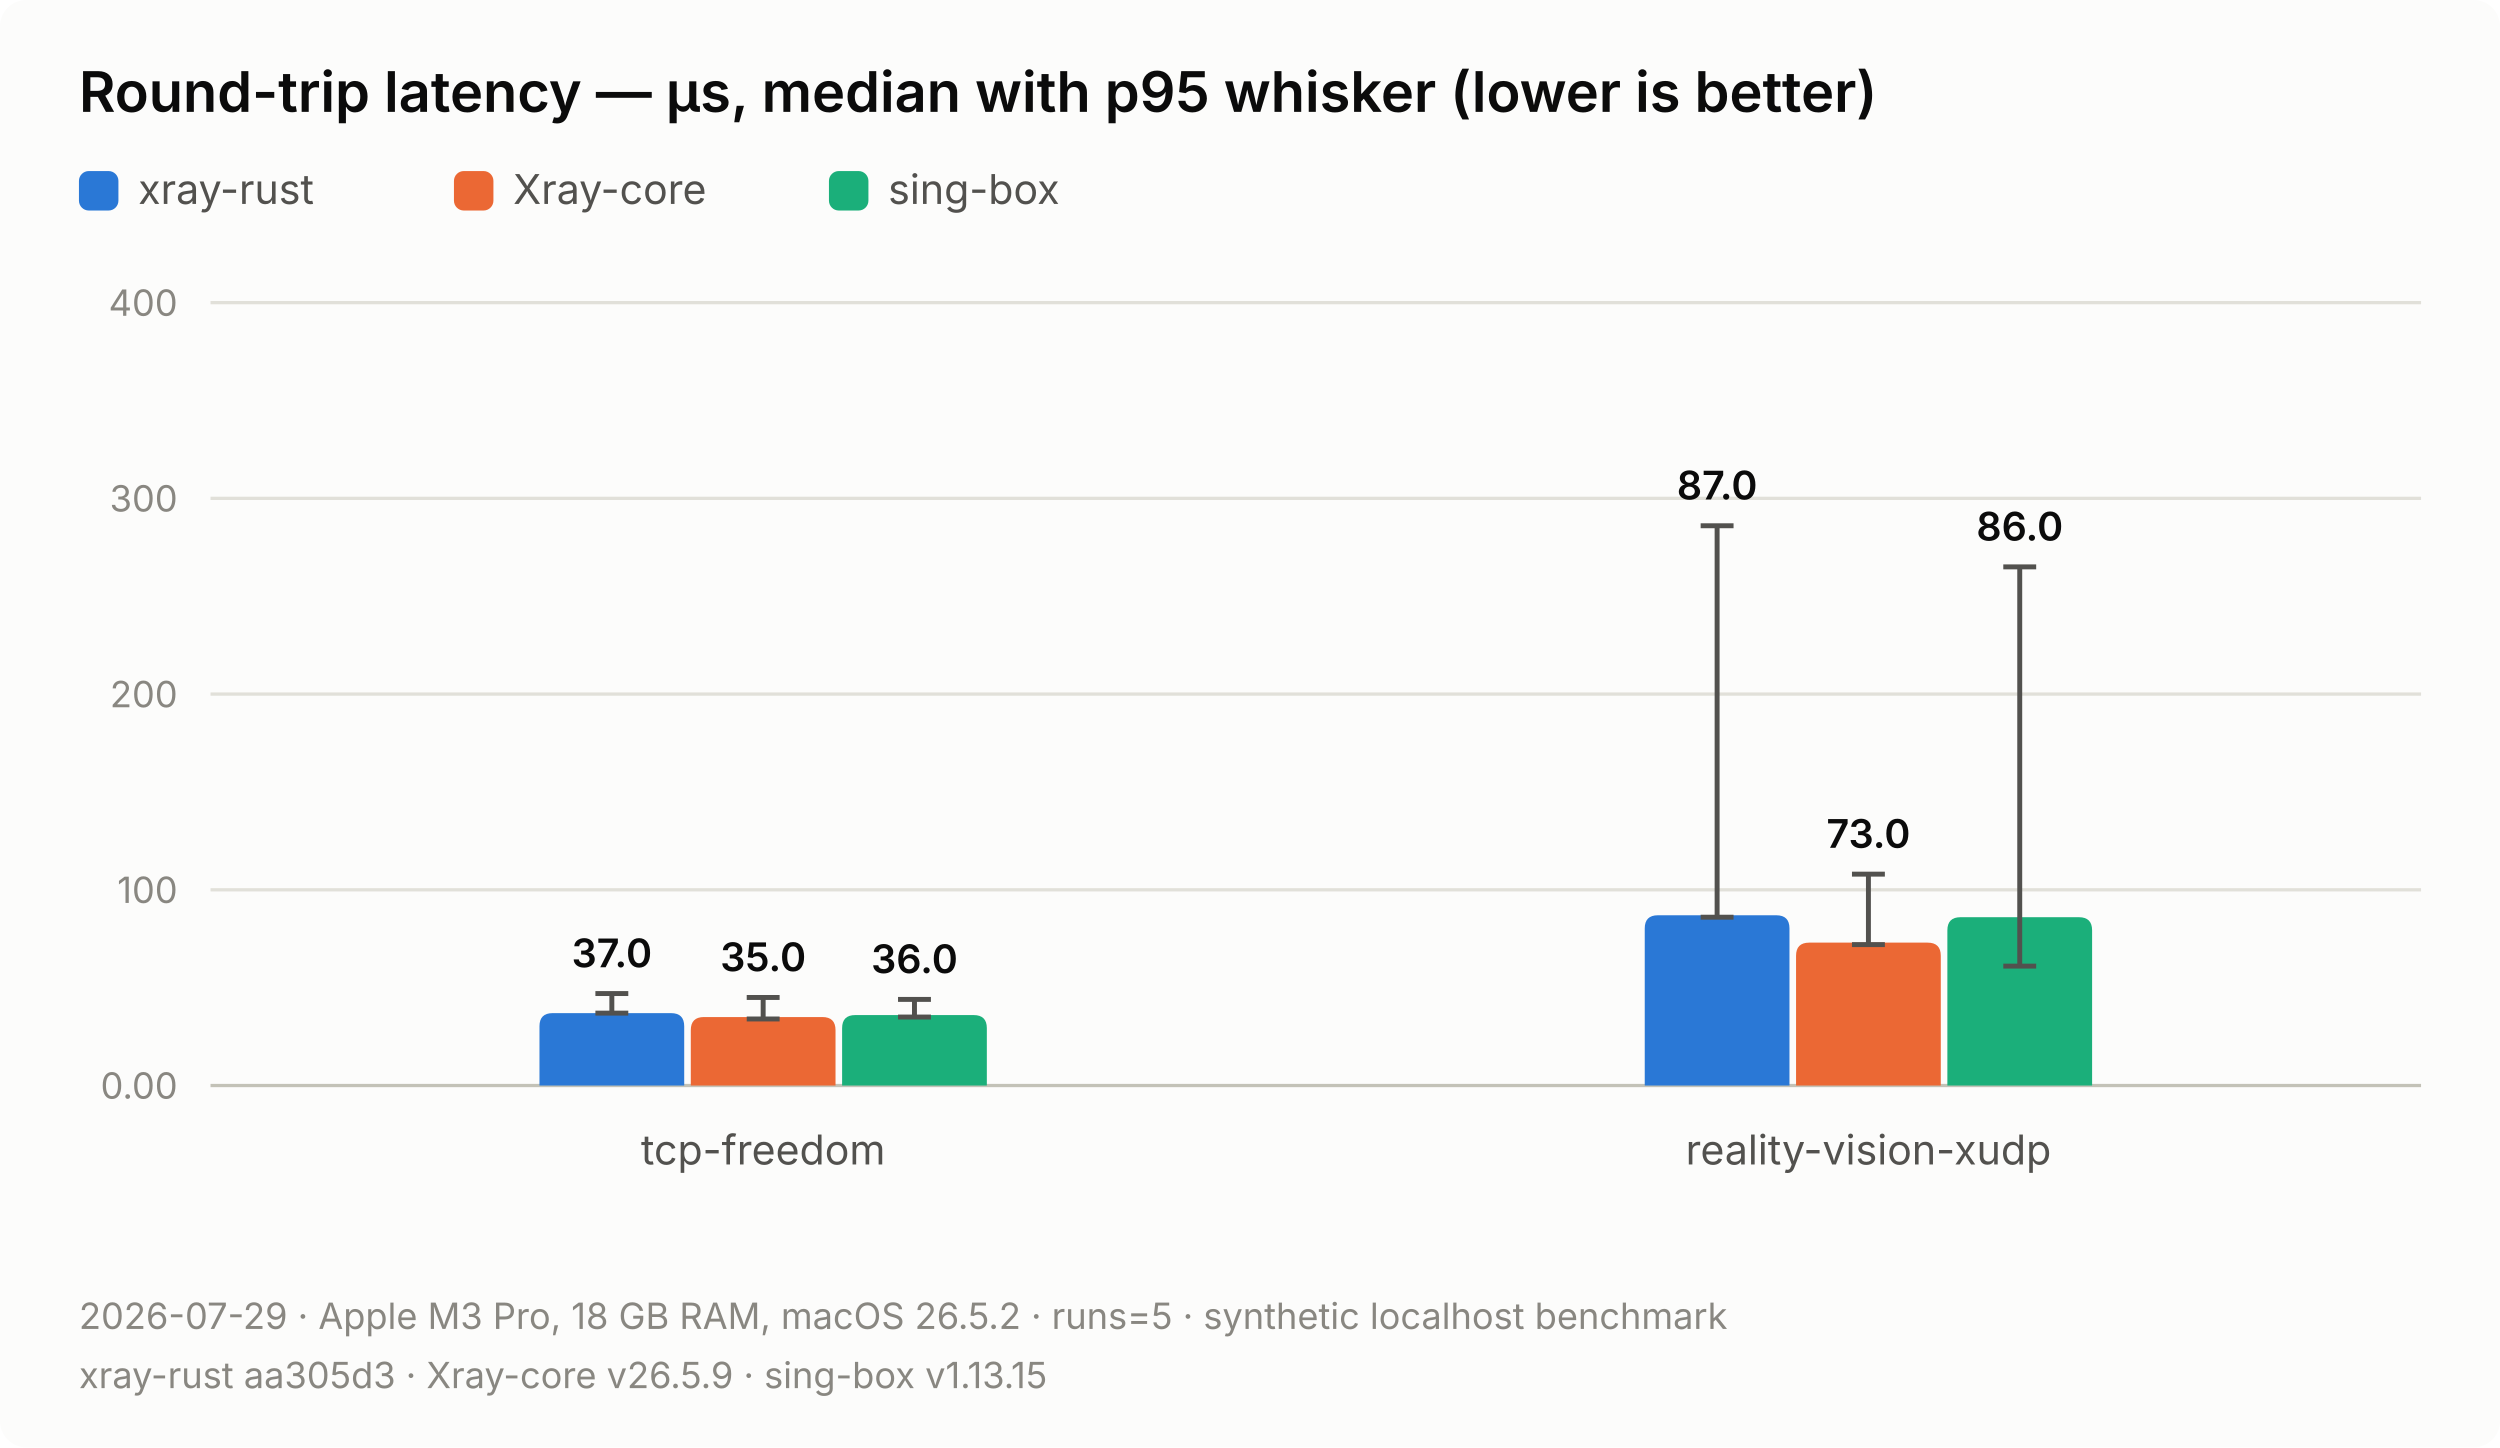
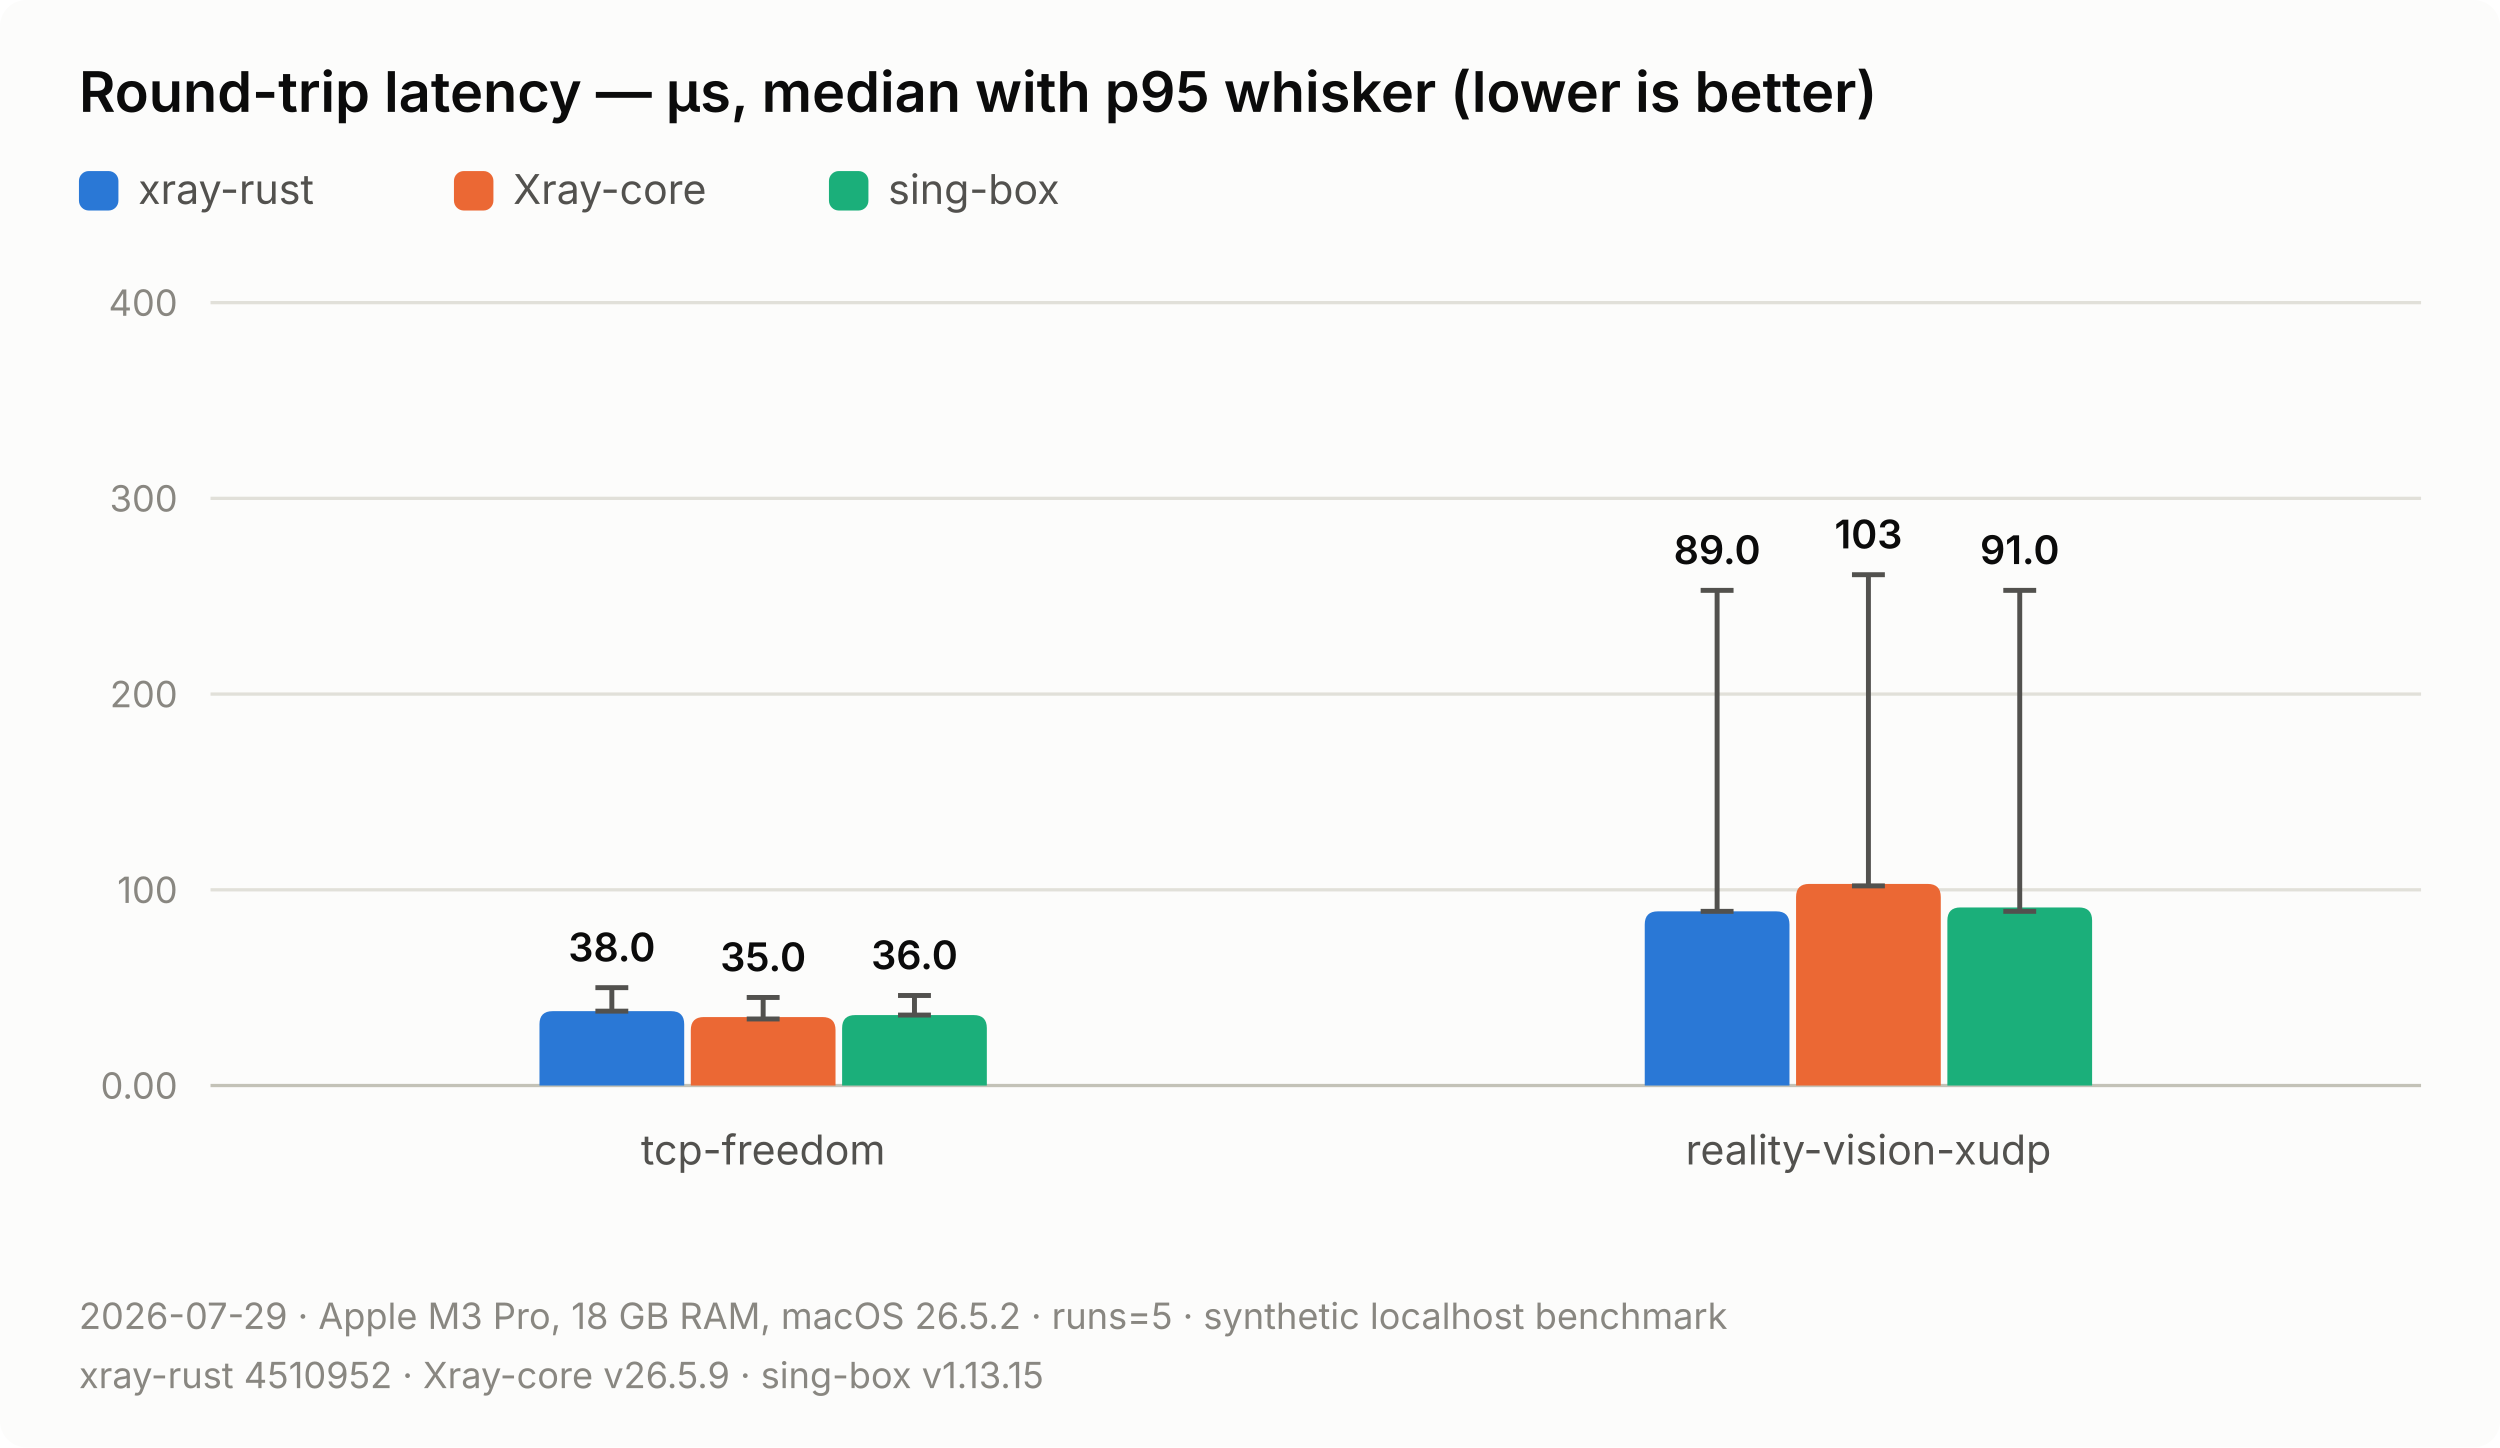
<svg xmlns="http://www.w3.org/2000/svg" width="760" height="440" viewBox="0 0 760 440" role="img" aria-label="Round-trip latency — µs, median with p95 whisker (lower is better)">
  <rect width="760" height="440" fill="#fcfcfb" rx="8" />
  <text x="24" y="34" font-family="system-ui, -apple-system, 'Segoe UI', sans-serif" font-size="17" font-weight="600" fill="#0b0b0b">Round-trip latency — µs, median with p95 whisker (lower is better)</text>
  <rect x="24.00" y="52" width="12" height="12" rx="3" fill="#2a78d6" />
  <text x="42.00" y="62" font-family="system-ui, -apple-system, 'Segoe UI', sans-serif" font-size="12.5" fill="#52514e">xray-rust</text>
  <rect x="138.00" y="52" width="12" height="12" rx="3" fill="#eb6834" />
  <text x="156.00" y="62" font-family="system-ui, -apple-system, 'Segoe UI', sans-serif" font-size="12.5" fill="#52514e">Xray-core</text>
  <rect x="252.00" y="52" width="12" height="12" rx="3" fill="#1baf7a" />
  <text x="270.00" y="62" font-family="system-ui, -apple-system, 'Segoe UI', sans-serif" font-size="12.5" fill="#52514e">sing-box</text>
  <text x="54" y="334.00" font-family="system-ui, -apple-system, 'Segoe UI', sans-serif" font-size="11" fill="#898781" text-anchor="end">0.00</text>
  <line x1="64" y1="270.50" x2="736" y2="270.50" stroke="#e1e0d9" stroke-width="1" />
  <text x="54" y="274.50" font-family="system-ui, -apple-system, 'Segoe UI', sans-serif" font-size="11" fill="#898781" text-anchor="end">100</text>
  <line x1="64" y1="211.00" x2="736" y2="211.00" stroke="#e1e0d9" stroke-width="1" />
  <text x="54" y="215.00" font-family="system-ui, -apple-system, 'Segoe UI', sans-serif" font-size="11" fill="#898781" text-anchor="end">200</text>
  <line x1="64" y1="151.50" x2="736" y2="151.50" stroke="#e1e0d9" stroke-width="1" />
  <text x="54" y="155.50" font-family="system-ui, -apple-system, 'Segoe UI', sans-serif" font-size="11" fill="#898781" text-anchor="end">300</text>
  <line x1="64" y1="92.00" x2="736" y2="92.00" stroke="#e1e0d9" stroke-width="1" />
  <text x="54" y="96.00" font-family="system-ui, -apple-system, 'Segoe UI', sans-serif" font-size="11" fill="#898781" text-anchor="end">400</text>
  <line x1="64" y1="330" x2="736" y2="330" stroke="#c3c2b7" stroke-width="1" />
-   <path d="M 164.00 330.00 L 164.00 311.99 Q 164.00 307.99 168.00 307.99 L 204.00 307.99 Q 208.00 307.99 208.00 311.99 L 208.00 330.00 Z" fill="#2a78d6" />
-   <line x1="186.00" y1="307.99" x2="186.00" y2="302.04" stroke="#52514e" stroke-width="1.5" />
-   <line x1="181.00" y1="307.99" x2="191.00" y2="307.99" stroke="#52514e" stroke-width="1.5" />
-   <line x1="181.00" y1="302.04" x2="191.00" y2="302.04" stroke="#52514e" stroke-width="1.5" />
-   <text x="186.00" y="294.04" font-family="system-ui, -apple-system, 'Segoe UI', sans-serif" font-size="12" font-weight="600" fill="#0b0b0b" text-anchor="middle">37.0</text>
+   <path d="M 164.00 330.00 L 164.00 311.39 Q 164.00 307.39 168.00 307.39 L 204.00 307.39 Q 208.00 307.39 208.00 311.39 L 208.00 330.00 Z" fill="#2a78d6" />
+   <line x1="186.00" y1="307.39" x2="186.00" y2="300.25" stroke="#52514e" stroke-width="1.5" />
+   <line x1="181.00" y1="307.39" x2="191.00" y2="307.39" stroke="#52514e" stroke-width="1.5" />
+   <line x1="181.00" y1="300.25" x2="191.00" y2="300.25" stroke="#52514e" stroke-width="1.5" />
+   <text x="186.00" y="292.25" font-family="system-ui, -apple-system, 'Segoe UI', sans-serif" font-size="12" font-weight="600" fill="#0b0b0b" text-anchor="middle">38.0</text>
  <path d="M 210.00 330.00 L 210.00 313.18 Q 210.00 309.18 214.00 309.18 L 250.00 309.18 Q 254.00 309.18 254.00 313.18 L 254.00 330.00 Z" fill="#eb6834" />
  <line x1="232.00" y1="309.77" x2="232.00" y2="303.23" stroke="#52514e" stroke-width="1.5" />
  <line x1="227.00" y1="309.77" x2="237.00" y2="309.77" stroke="#52514e" stroke-width="1.5" />
  <line x1="227.00" y1="303.23" x2="237.00" y2="303.23" stroke="#52514e" stroke-width="1.5" />
  <text x="232.00" y="295.23" font-family="system-ui, -apple-system, 'Segoe UI', sans-serif" font-size="12" font-weight="600" fill="#0b0b0b" text-anchor="middle">35.0</text>
  <path d="M 256.00 330.00 L 256.00 312.58 Q 256.00 308.58 260.00 308.58 L 296.00 308.58 Q 300.00 308.58 300.00 312.58 L 300.00 330.00 Z" fill="#1baf7a" />
-   <line x1="278.00" y1="309.18" x2="278.00" y2="303.82" stroke="#52514e" stroke-width="1.5" />
-   <line x1="273.00" y1="309.18" x2="283.00" y2="309.18" stroke="#52514e" stroke-width="1.5" />
-   <line x1="273.00" y1="303.82" x2="283.00" y2="303.82" stroke="#52514e" stroke-width="1.5" />
-   <text x="278.00" y="295.82" font-family="system-ui, -apple-system, 'Segoe UI', sans-serif" font-size="12" font-weight="600" fill="#0b0b0b" text-anchor="middle">36.0</text>
+   <line x1="278.00" y1="308.58" x2="278.00" y2="302.63" stroke="#52514e" stroke-width="1.5" />
+   <line x1="273.00" y1="308.58" x2="283.00" y2="308.58" stroke="#52514e" stroke-width="1.5" />
+   <line x1="273.00" y1="302.63" x2="283.00" y2="302.63" stroke="#52514e" stroke-width="1.5" />
+   <text x="278.00" y="294.63" font-family="system-ui, -apple-system, 'Segoe UI', sans-serif" font-size="12" font-weight="600" fill="#0b0b0b" text-anchor="middle">36.0</text>
  <text x="232.00" y="354" font-family="system-ui, -apple-system, 'Segoe UI', sans-serif" font-size="12.5" fill="#52514e" text-anchor="middle">tcp-freedom</text>
-   <path d="M 500.00 330.00 L 500.00 282.24 Q 500.00 278.24 504.00 278.24 L 540.00 278.24 Q 544.00 278.24 544.00 282.24 L 544.00 330.00 Z" fill="#2a78d6" />
-   <line x1="522.00" y1="278.83" x2="522.00" y2="159.83" stroke="#52514e" stroke-width="1.5" />
-   <line x1="517.00" y1="278.83" x2="527.00" y2="278.83" stroke="#52514e" stroke-width="1.5" />
-   <line x1="517.00" y1="159.83" x2="527.00" y2="159.83" stroke="#52514e" stroke-width="1.5" />
-   <text x="522.00" y="151.83" font-family="system-ui, -apple-system, 'Segoe UI', sans-serif" font-size="12" font-weight="600" fill="#0b0b0b" text-anchor="middle">87.0</text>
-   <path d="M 546.00 330.00 L 546.00 290.56 Q 546.00 286.56 550.00 286.56 L 586.00 286.56 Q 590.00 286.56 590.00 290.56 L 590.00 330.00 Z" fill="#eb6834" />
-   <line x1="568.00" y1="287.16" x2="568.00" y2="265.74" stroke="#52514e" stroke-width="1.5" />
-   <line x1="563.00" y1="287.16" x2="573.00" y2="287.16" stroke="#52514e" stroke-width="1.5" />
-   <line x1="563.00" y1="265.74" x2="573.00" y2="265.74" stroke="#52514e" stroke-width="1.5" />
-   <text x="568.00" y="257.74" font-family="system-ui, -apple-system, 'Segoe UI', sans-serif" font-size="12" font-weight="600" fill="#0b0b0b" text-anchor="middle">73.0</text>
-   <path d="M 592.00 330.00 L 592.00 282.83 Q 592.00 278.83 596.00 278.83 L 632.00 278.83 Q 636.00 278.83 636.00 282.83 L 636.00 330.00 Z" fill="#1baf7a" />
-   <line x1="614.00" y1="293.70" x2="614.00" y2="172.33" stroke="#52514e" stroke-width="1.5" />
-   <line x1="609.00" y1="293.70" x2="619.00" y2="293.70" stroke="#52514e" stroke-width="1.5" />
-   <line x1="609.00" y1="172.33" x2="619.00" y2="172.33" stroke="#52514e" stroke-width="1.5" />
-   <text x="614.00" y="164.33" font-family="system-ui, -apple-system, 'Segoe UI', sans-serif" font-size="12" font-weight="600" fill="#0b0b0b" text-anchor="middle">86.0</text>
+   <path d="M 500.00 330.00 L 500.00 281.05 Q 500.00 277.05 504.00 277.05 L 540.00 277.05 Q 544.00 277.05 544.00 281.05 L 544.00 330.00 Z" fill="#2a78d6" />
+   <line x1="522.00" y1="277.05" x2="522.00" y2="179.47" stroke="#52514e" stroke-width="1.5" />
+   <line x1="517.00" y1="277.05" x2="527.00" y2="277.05" stroke="#52514e" stroke-width="1.5" />
+   <line x1="517.00" y1="179.47" x2="527.00" y2="179.47" stroke="#52514e" stroke-width="1.5" />
+   <text x="522.00" y="171.47" font-family="system-ui, -apple-system, 'Segoe UI', sans-serif" font-size="12" font-weight="600" fill="#0b0b0b" text-anchor="middle">89.0</text>
+   <path d="M 546.00 330.00 L 546.00 272.71 Q 546.00 268.71 550.00 268.71 L 586.00 268.71 Q 590.00 268.71 590.00 272.71 L 590.00 330.00 Z" fill="#eb6834" />
+   <line x1="568.00" y1="269.31" x2="568.00" y2="174.71" stroke="#52514e" stroke-width="1.5" />
+   <line x1="563.00" y1="269.31" x2="573.00" y2="269.31" stroke="#52514e" stroke-width="1.5" />
+   <line x1="563.00" y1="174.71" x2="573.00" y2="174.71" stroke="#52514e" stroke-width="1.5" />
+   <text x="568.00" y="166.71" font-family="system-ui, -apple-system, 'Segoe UI', sans-serif" font-size="12" font-weight="600" fill="#0b0b0b" text-anchor="middle">103</text>
+   <path d="M 592.00 330.00 L 592.00 279.86 Q 592.00 275.86 596.00 275.86 L 632.00 275.86 Q 636.00 275.86 636.00 279.86 L 636.00 330.00 Z" fill="#1baf7a" />
+   <line x1="614.00" y1="277.05" x2="614.00" y2="179.47" stroke="#52514e" stroke-width="1.5" />
+   <line x1="609.00" y1="277.05" x2="619.00" y2="277.05" stroke="#52514e" stroke-width="1.5" />
+   <line x1="609.00" y1="179.47" x2="619.00" y2="179.47" stroke="#52514e" stroke-width="1.5" />
+   <text x="614.00" y="171.47" font-family="system-ui, -apple-system, 'Segoe UI', sans-serif" font-size="12" font-weight="600" fill="#0b0b0b" text-anchor="middle">91.0</text>
  <text x="568.00" y="354" font-family="system-ui, -apple-system, 'Segoe UI', sans-serif" font-size="12.5" fill="#52514e" text-anchor="middle">reality-vision-xudp</text>
  <text x="24" y="404" font-family="system-ui, -apple-system, 'Segoe UI', sans-serif" font-size="11" fill="#898781">2026-07-29 · Apple M3 Pro, 18 GB RAM, macOS 26.5.2 · runs=5 · synthetic localhost benchmark</text>
-   <text x="24" y="422" font-family="system-ui, -apple-system, 'Segoe UI', sans-serif" font-size="11" fill="#898781">xray-rust aa305d3 · Xray-core v26.5.9 · sing-box v1.13.15</text>
+   <text x="24" y="422" font-family="system-ui, -apple-system, 'Segoe UI', sans-serif" font-size="11" fill="#898781">xray-rust 4510952 · Xray-core v26.5.9 · sing-box v1.13.15</text>
</svg>
